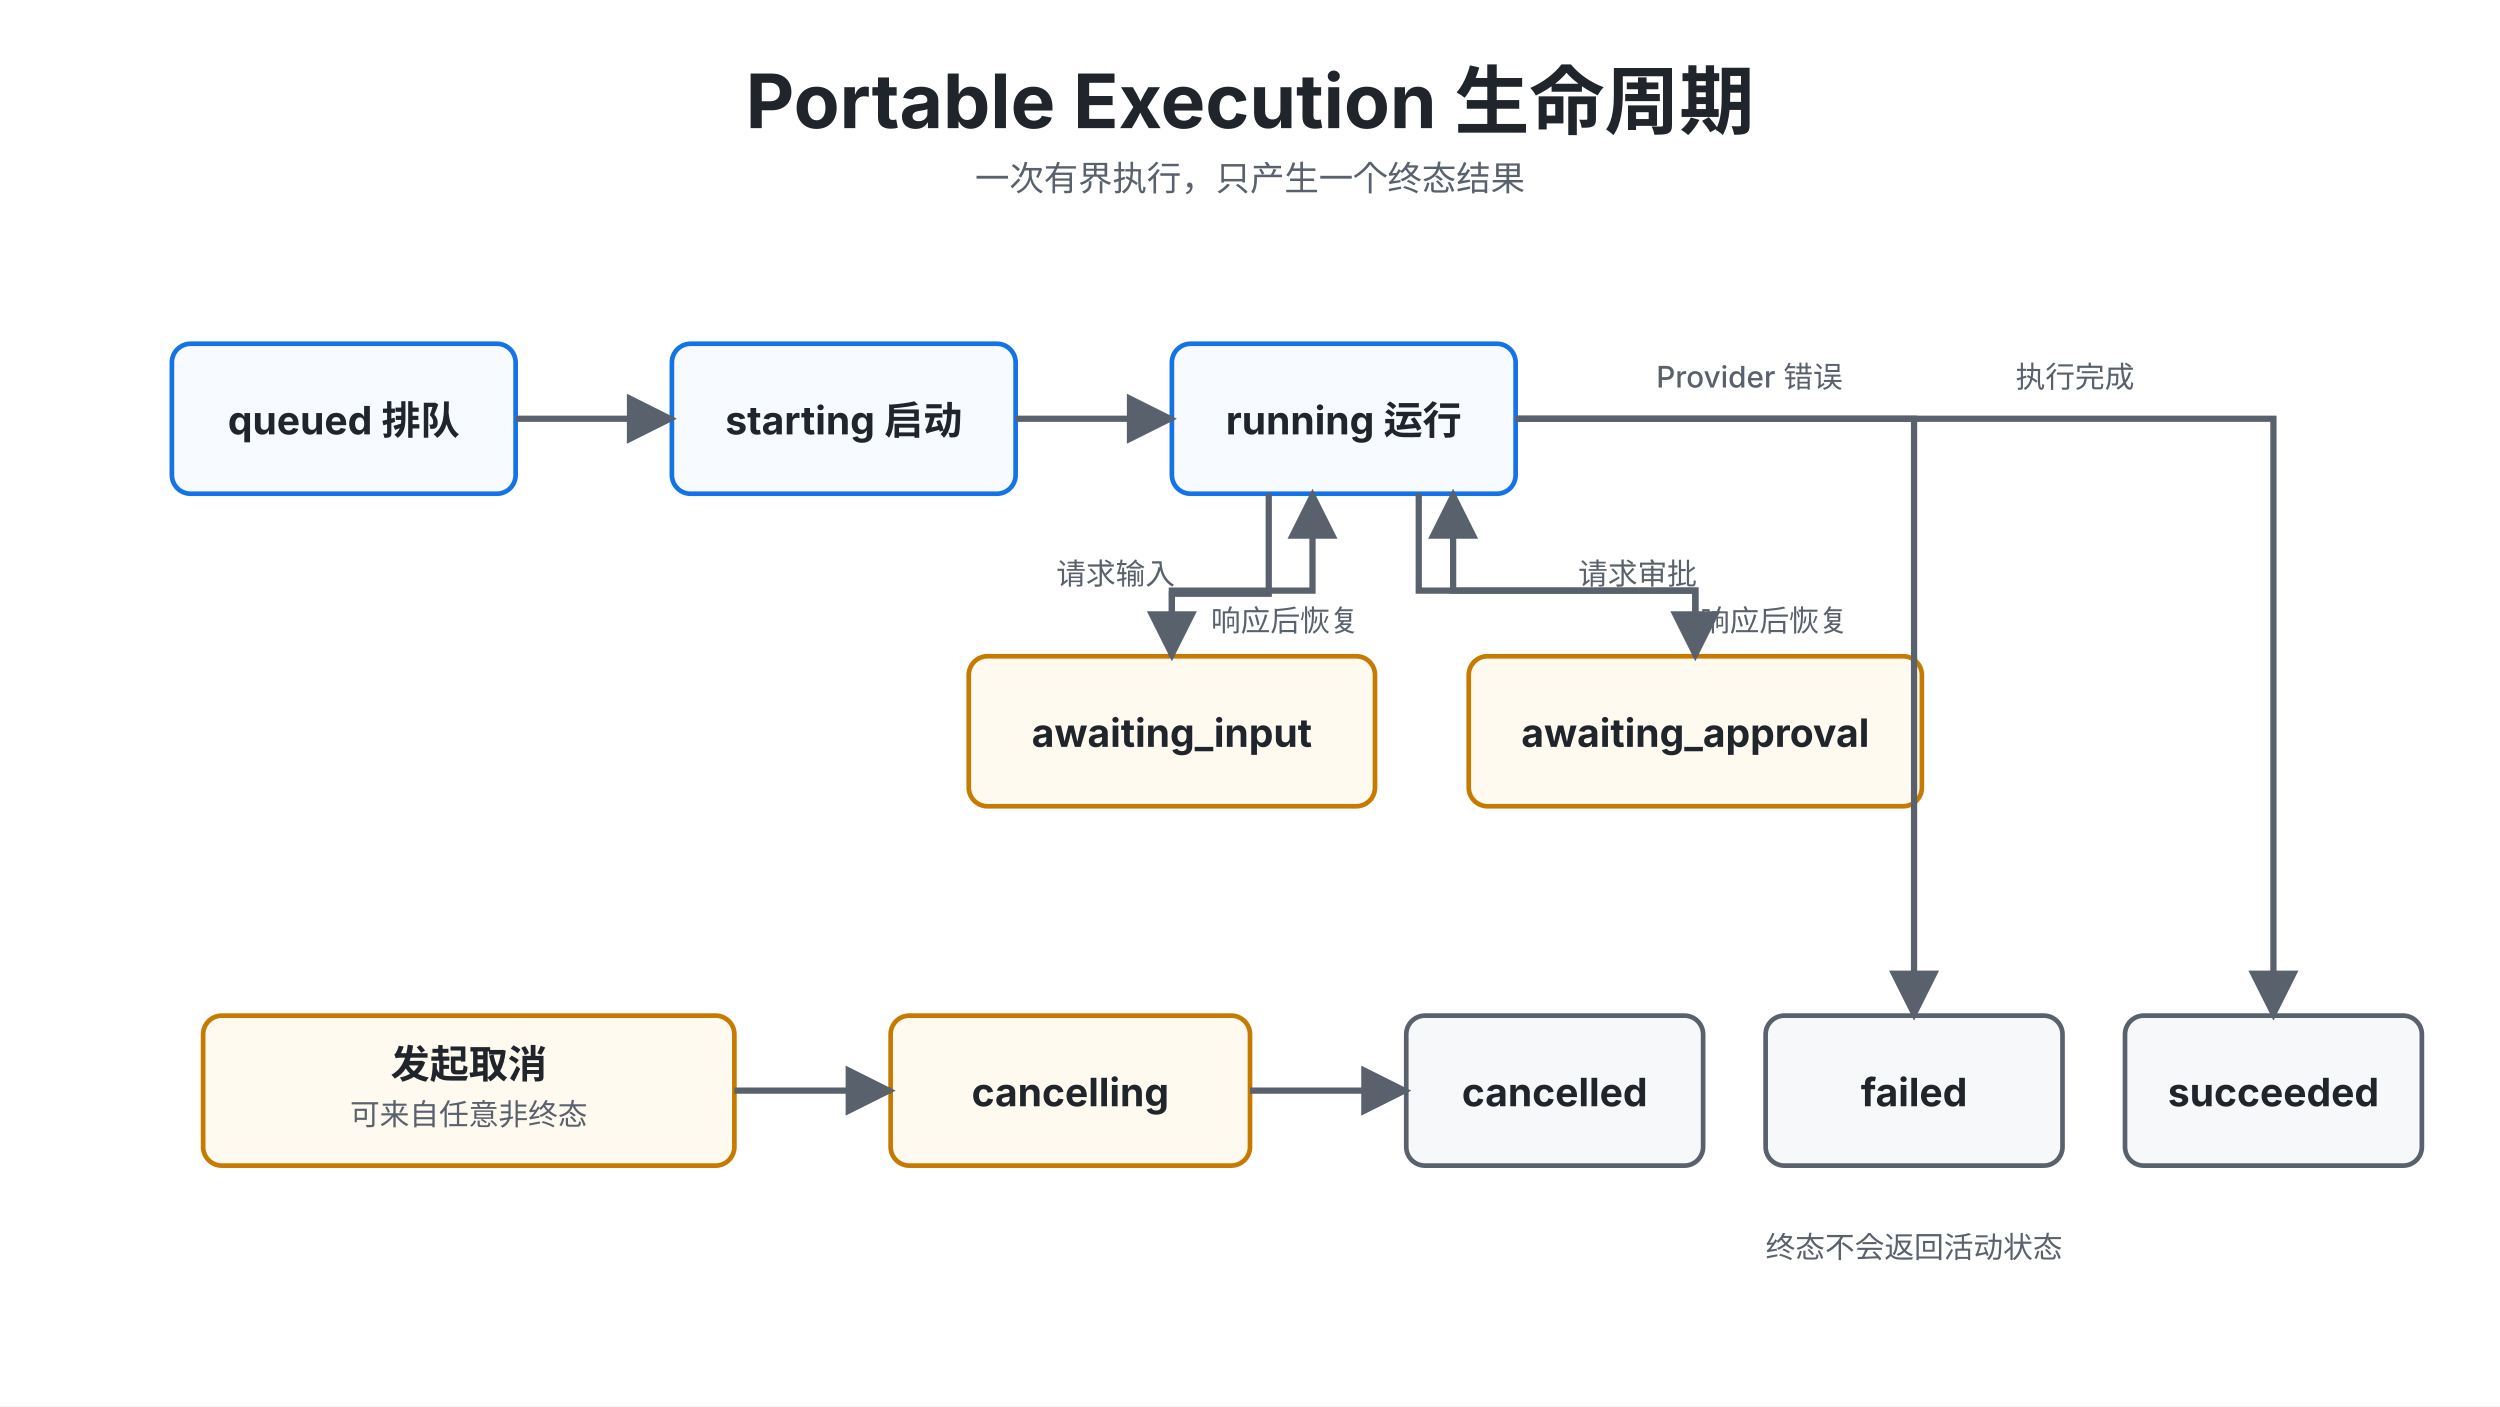
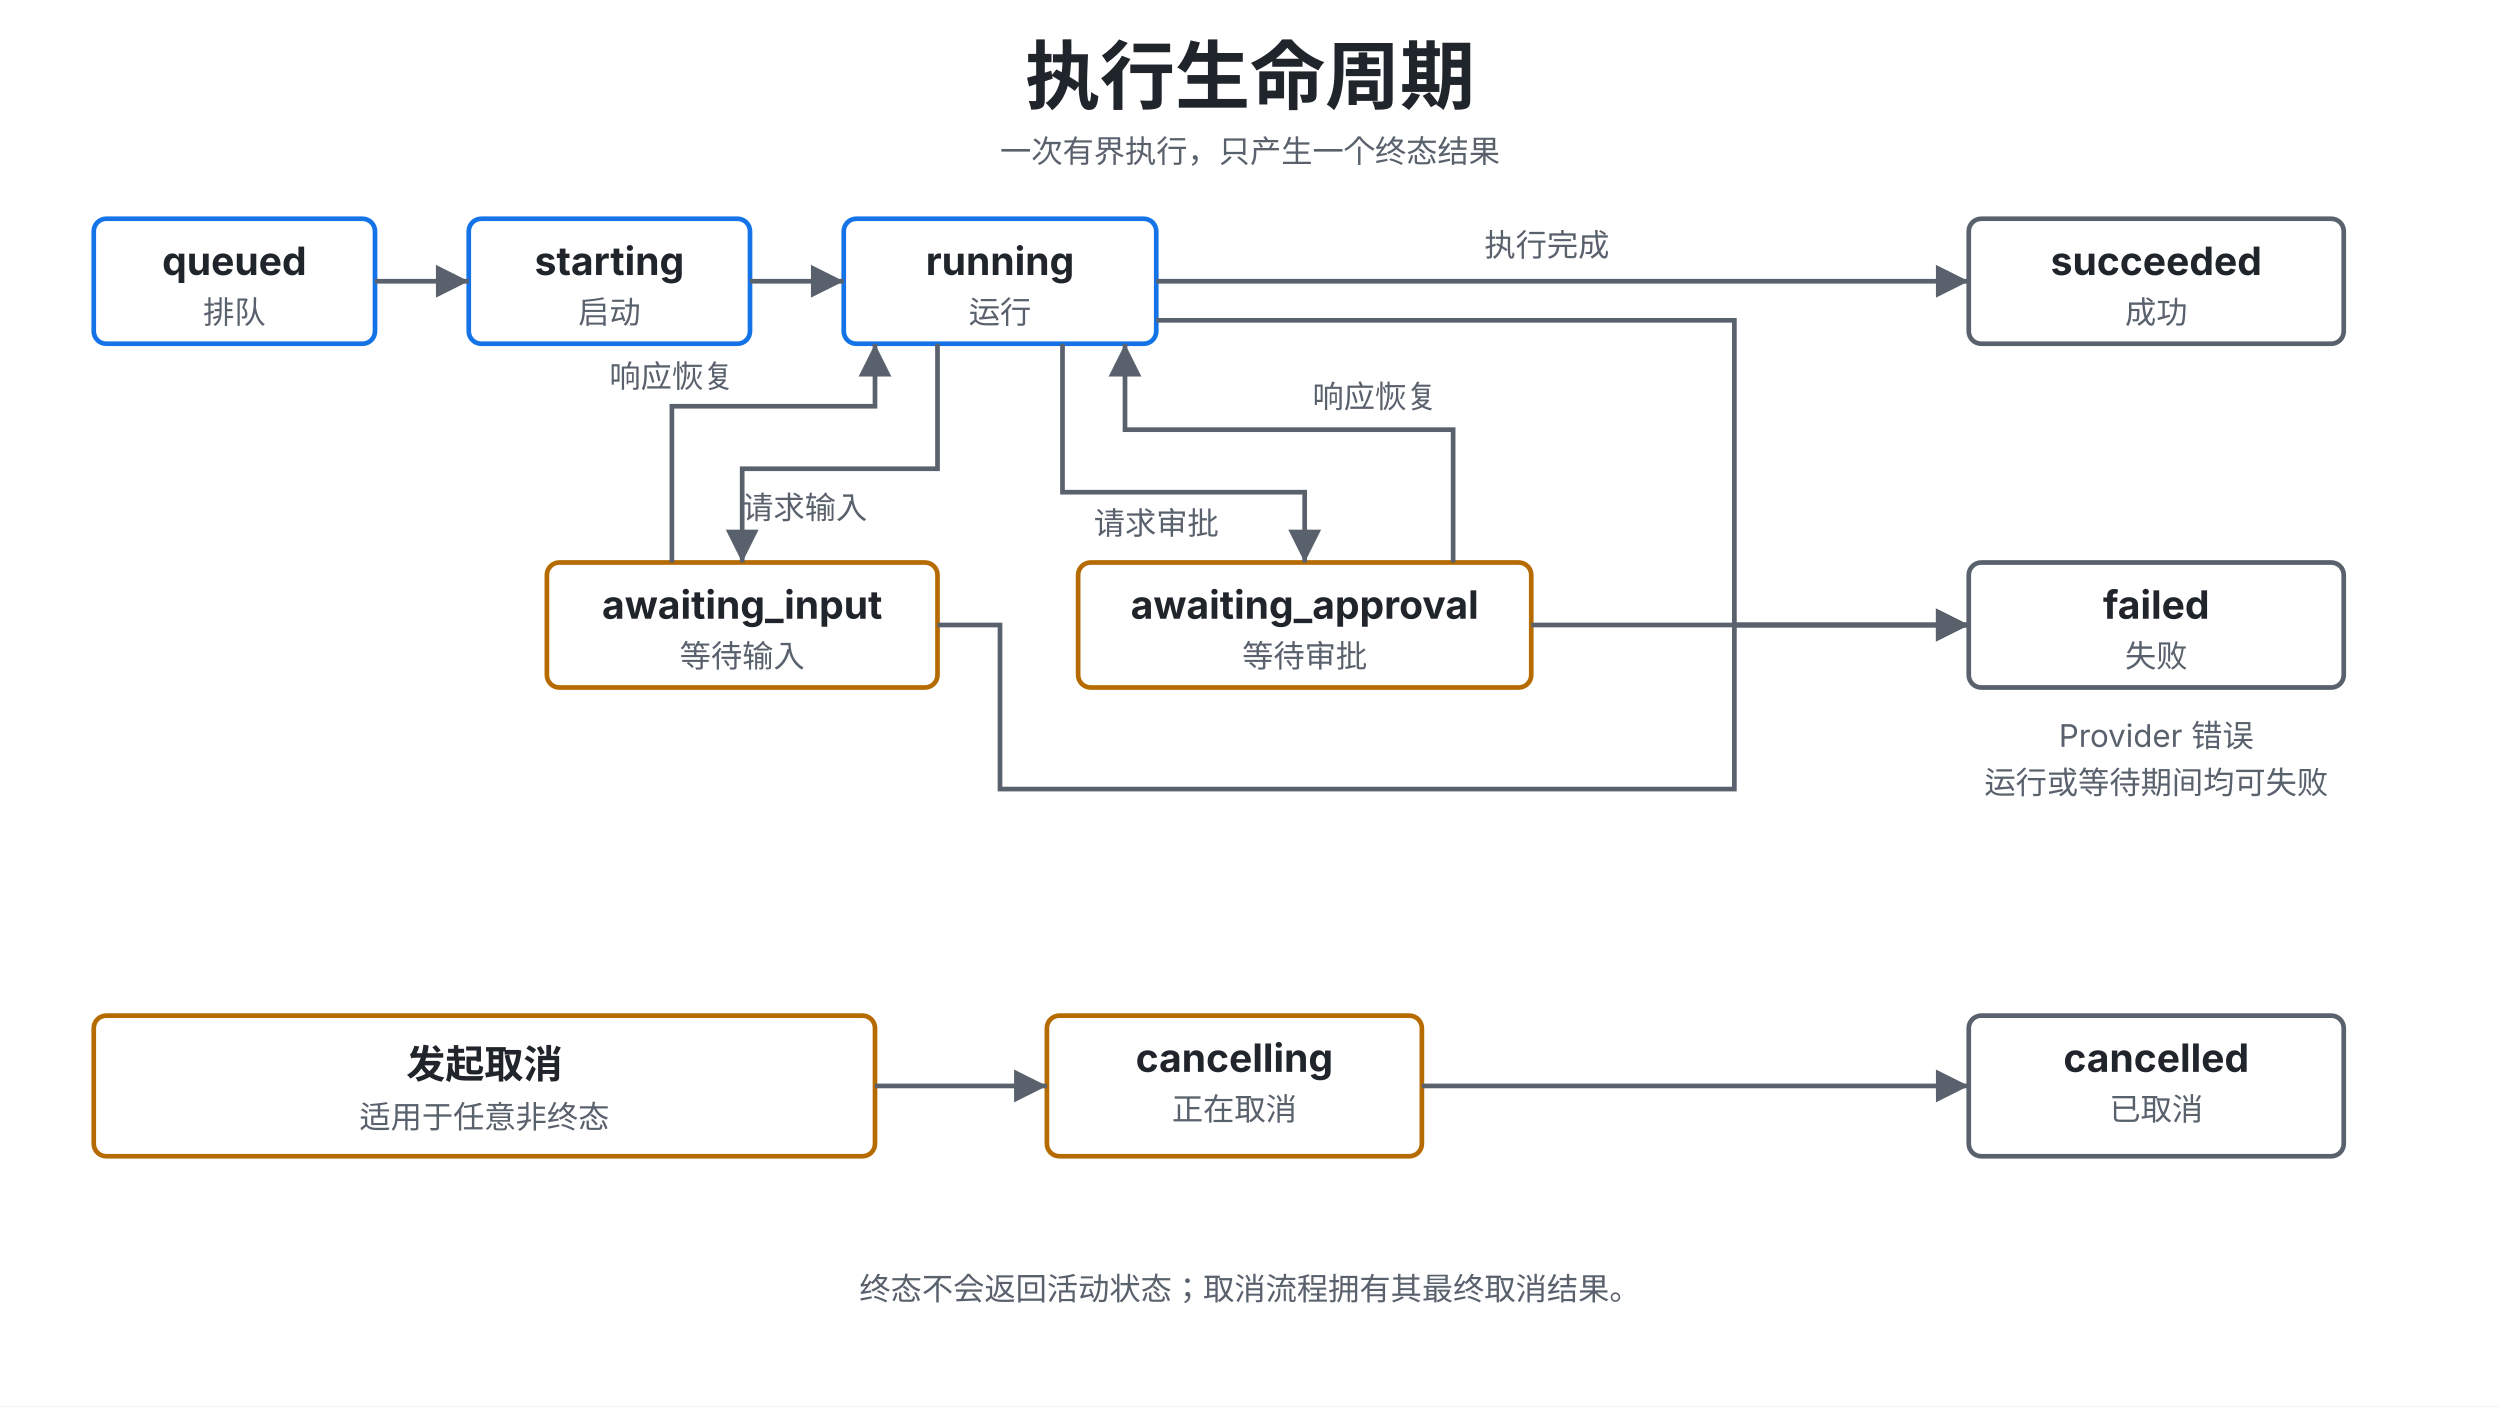
<svg xmlns="http://www.w3.org/2000/svg" width="1600" height="900" viewBox="0 0 1600 900" role="img" aria-labelledby="title desc">
  <defs>
-     <marker id="arrow" viewBox="0 0 10 10" refX="9" refY="5" markerWidth="8" markerHeight="8" orient="auto-start-reverse">
-       <path d="M 0 0 L 10 5 L 0 10 z" fill="#59616d" />
+     <marker id="arrow" viewBox="0 0 10 10" refX="10" refY="5" markerWidth="7" markerHeight="7" orient="auto">
+       <path d="M0 0 L10 5 L0 10 Z" fill="#59616d" />
    </marker>
    <style>
-       .title { font: 700 48px Inter, "PingFang SC", system-ui, sans-serif; fill: #20242b; }
-       .subtitle { font: 400 22px Inter, "PingFang SC", system-ui, sans-serif; fill: #59616d; }
-       .label { font: 650 25px Inter, "PingFang SC", system-ui, sans-serif; fill: #20242b; }
-       .small { font: 500 19px Inter, "PingFang SC", system-ui, sans-serif; fill: #59616d; }
-       .edge { fill: none; stroke: #59616d; stroke-width: 4; marker-end: url(#arrow); }
-       .node { fill: #fff; stroke: #59616d; stroke-width: 3; rx: 12; }
-       .active { fill: #f7fbff; stroke: #1473e6; }
-       .wait { fill: #fffaf0; stroke: #c67a00; }
-       .terminal { fill: #f7f8fa; stroke: #59616d; }
-     </style>
+ text { font-family: Inter, "PingFang SC", system-ui, sans-serif; text-anchor: middle; fill: #20242b; }
+ .title { font-size: 48px; font-weight: 700; }
+ .label { font-size: 25px; font-weight: 650; }
+ .small { font-size: 20px; fill: #59616d; }
+ .node { fill: #fff; stroke: #59616d; stroke-width: 3; rx: 8; }
+ .active { stroke: #1473e6; } .wait { stroke: #b66b00; }
+ .edge { fill: none; stroke: #59616d; stroke-width: 3; marker-end: url(#arrow); }
+ </style>
  </defs>
  <rect width="1600" height="900" fill="#fff" />
-   <text x="800" y="82" text-anchor="middle" class="title">Portable Execution 生命周期</text>
-   <text x="800" y="122" text-anchor="middle" class="subtitle">一次有界执行，只产生一个终态结果</text>
-   <rect x="110" y="220" width="220" height="96" class="node active" />
-   <text x="220" y="278" text-anchor="middle" class="label">queued 排队</text>
-   <rect x="430" y="220" width="220" height="96" class="node active" />
-   <text x="540" y="278" text-anchor="middle" class="label">starting 启动</text>
-   <rect x="750" y="220" width="220" height="96" class="node active" />
-   <text x="860" y="278" text-anchor="middle" class="label">running 运行</text>
-   <path d="M330 268 H430" class="edge" />
-   <path d="M650 268 H750" class="edge" />
-   <rect x="620" y="420" width="260" height="96" class="node wait" />
-   <text x="750" y="478" text-anchor="middle" class="label">awaiting_input</text>
-   <rect x="940" y="420" width="290" height="96" class="node wait" />
-   <text x="1085" y="478" text-anchor="middle" class="label">awaiting_approval</text>
-   <path d="M812 316 V380 H750 V420" class="edge" />
-   <path d="M750 420 V378 H840 V316" class="edge" />
-   <path d="M908 316 V378 H1085 V420" class="edge" />
-   <path d="M1085 420 V378 H930 V316" class="edge" />
-   <text x="676" y="374" class="small">请求输入</text>
-   <text x="1010" y="374" class="small">请求审批</text>
-   <text x="775" y="404" class="small">响应后恢复</text>
-   <text x="1088" y="404" class="small">响应后恢复</text>
-   <rect x="130" y="650" width="340" height="96" class="node wait" />
-   <text x="300" y="690" text-anchor="middle" class="label">发起取消</text>
-   <text x="300" y="720" text-anchor="middle" class="small">可来自任意非终态</text>
-   <rect x="570" y="650" width="230" height="96" class="node wait" />
-   <text x="685" y="708" text-anchor="middle" class="label">cancelling</text>
-   <path d="M470 698 H570" class="edge" />
-   <rect x="900" y="650" width="190" height="96" class="node terminal" />
-   <text x="995" y="708" text-anchor="middle" class="label">cancelled</text>
-   <rect x="1130" y="650" width="190" height="96" class="node terminal" />
-   <text x="1225" y="708" text-anchor="middle" class="label">failed</text>
-   <rect x="1360" y="650" width="190" height="96" class="node terminal" />
-   <text x="1455" y="708" text-anchor="middle" class="label">succeeded</text>
-   <path d="M800 698 H900" class="edge" />
-   <path d="M970 268 H1225 V650" class="edge" />
-   <path d="M970 268 H1455 V650" class="edge" />
-   <text x="1060" y="248" class="small">Provider 错误</text>
-   <text x="1290" y="248" class="small">执行完成</text>
-   <text x="1225" y="805" text-anchor="middle" class="small">终态不会返回活动状态</text>
+   <text x="800" y="66" class="title">执行生命周期</text>
+   <text x="800" y="104" class="small">一次有界执行，只产生一个终态结果</text>
+   <rect data-state="queued" x="60" y="140" width="180" height="80" class="node active" />
+   <text x="150" y="176" class="label">queued</text>
+   <text x="150" y="207" class="small">排队</text>
+   <rect data-state="starting" x="300" y="140" width="180" height="80" class="node active" />
+   <text x="390" y="176" class="label">starting</text>
+   <text x="390" y="207" class="small">启动</text>
+   <rect data-state="running" x="540" y="140" width="200" height="80" class="node active" />
+   <text x="640" y="176" class="label">running</text>
+   <text x="640" y="207" class="small">运行</text>
+   <rect data-state="succeeded" x="1260" y="140" width="240" height="80" class="node " />
+   <text x="1380" y="176" class="label">succeeded</text>
+   <text x="1380" y="207" class="small">成功</text>
+   <rect data-state="awaiting_input" x="350" y="360" width="250" height="80" class="node wait" />
+   <text x="475" y="396" class="label">awaiting_input</text>
+   <text x="475" y="427" class="small">等待输入</text>
+   <rect data-state="awaiting_approval" x="690" y="360" width="290" height="80" class="node wait" />
+   <text x="835" y="396" class="label">awaiting_approval</text>
+   <text x="835" y="427" class="small">等待审批</text>
+   <rect data-state="failed" x="1260" y="360" width="240" height="80" class="node " />
+   <text x="1380" y="396" class="label">failed</text>
+   <text x="1380" y="427" class="small">失败</text>
+   <rect data-state="cancelling" x="670" y="650" width="240" height="90" class="node wait" />
+   <text x="790" y="686" class="label">cancelling</text>
+   <text x="790" y="717" class="small">正在取消</text>
+   <rect data-state="cancelled" x="1260" y="650" width="240" height="90" class="node " />
+   <text x="1380" y="686" class="label">cancelled</text>
+   <text x="1380" y="717" class="small">已取消</text>
+   <rect x="60" y="650" width="500" height="90" class="node wait" />
+   <text x="310" y="690" class="label">发起取消</text>
+   <text x="310" y="722" class="small">适用于任意非终态</text>
+   <path data-from="queued" data-to="starting" d="M240 180 H300" class="edge" />
+   <path data-from="starting" data-to="running" d="M480 180 H540" class="edge" />
+   <path data-from="running" data-to="succeeded" d="M740 180 H1260" class="edge" />
+   <path data-from="running" data-to="awaiting_input" d="M600 220 V300 H475 V360" class="edge" />
+   <path data-from="awaiting_input" data-to="running" d="M430 360 V260 H560 V220" class="edge" />
+   <path data-from="running" data-to="awaiting_approval" d="M680 220 V315 H835 V360" class="edge" />
+   <path data-from="awaiting_approval" data-to="running" d="M930 360 V275 H720 V220" class="edge" />
+   <path data-from="running" data-to="failed" d="M740 205 H1110 V400 H1260" class="edge" />
+   <path data-from="awaiting_input" data-to="failed" d="M600 400 H640 V505 H1110 V400 H1260" class="edge" />
+   <path data-from="awaiting_approval" data-to="failed" d="M980 400 H1260" class="edge" />
+   <path data-from="any_nonterminal" data-to="cancelling" d="M560 695 H670" class="edge" />
+   <path data-from="cancelling" data-to="cancelled" d="M910 695 H1260" class="edge" />
+   <text x="990" y="164" class="small">执行完成</text>
+   <text x="430" y="248" class="small">响应恢复</text>
+   <text x="515" y="332" class="small">请求输入</text>
+   <text x="880" y="261" class="small">响应恢复</text>
+   <text x="740" y="342" class="small">请求审批</text>
+   <text x="1380" y="478" class="small">Provider 错误</text>
+   <text x="1380" y="508" class="small">运行或等待期间均可失败</text>
+   <text x="800" y="832" class="small">终态不会返回活动状态；取消流程拥有其最终取消结果。</text>
</svg>
